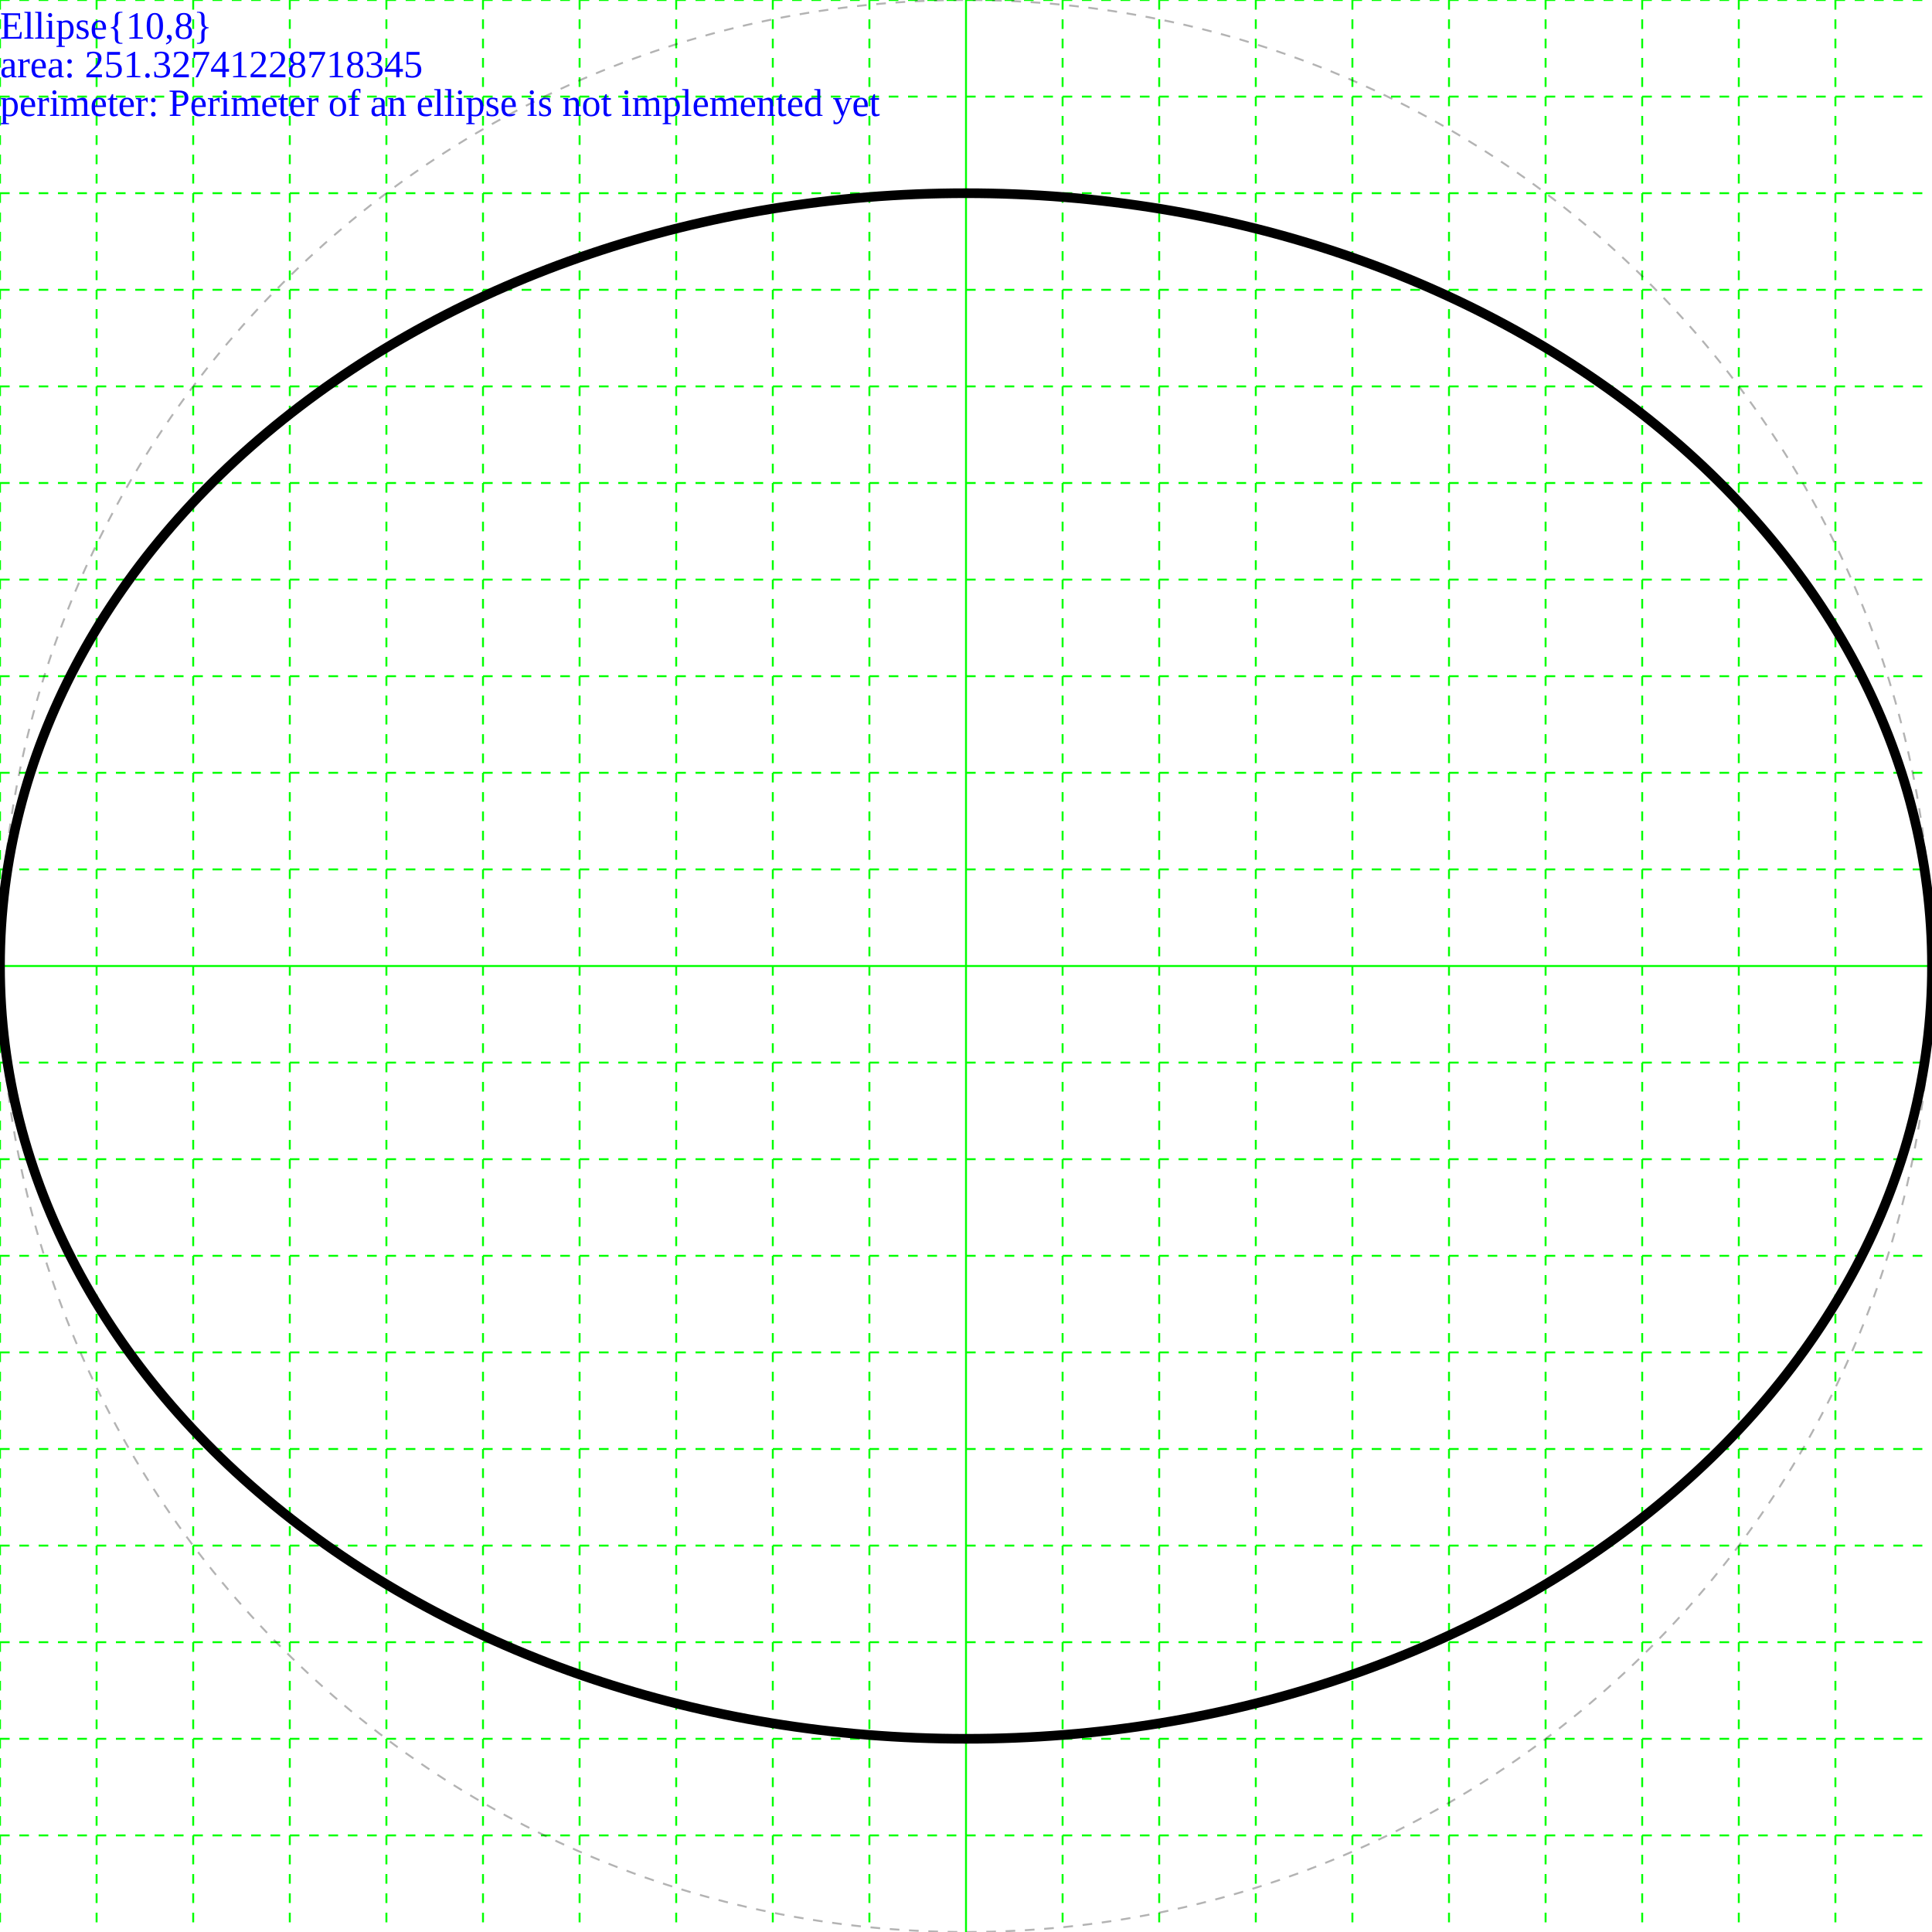
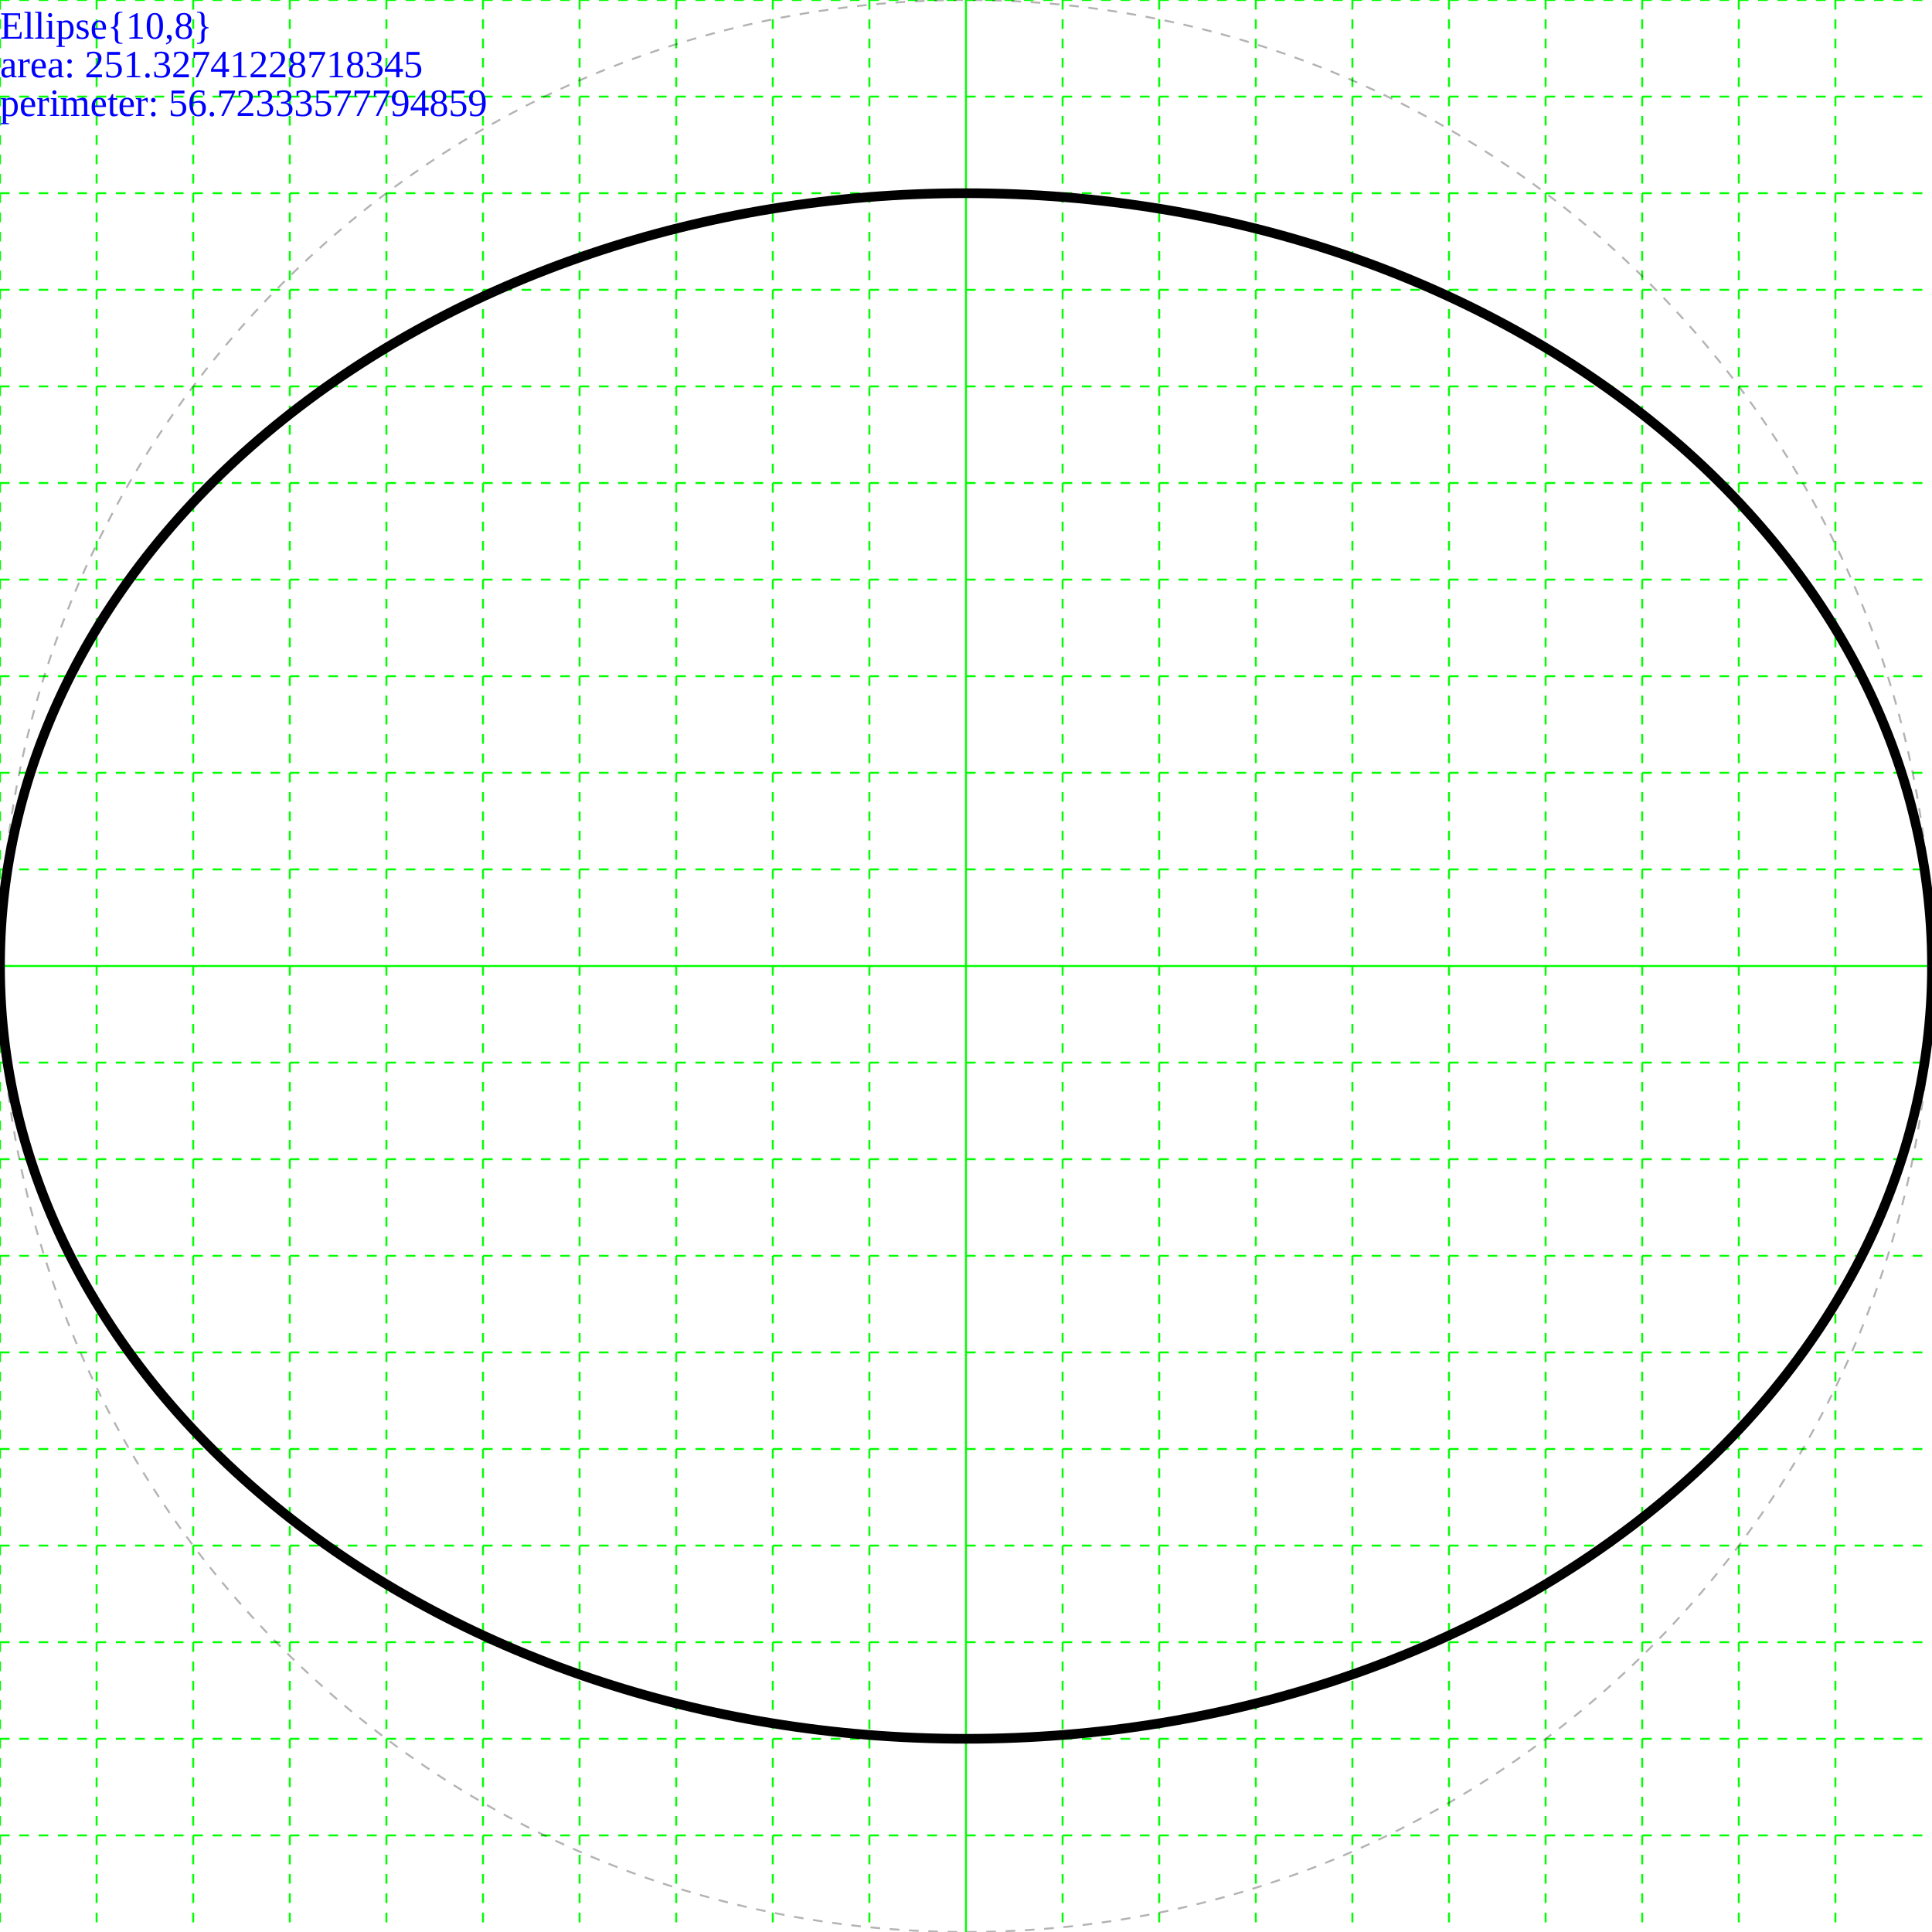
<svg xmlns="http://www.w3.org/2000/svg" height="200" width="200">
  <g id="grid">
    <line stroke="#00ff00" stroke-dasharray="1,1" stroke-width="0.2" x1="0" x2="0" y1="0" y2="200" />
    <line stroke="#00ff00" stroke-dasharray="1,1" stroke-width="0.2" x1="10" x2="10" y1="0" y2="200" />
    <line stroke="#00ff00" stroke-dasharray="1,1" stroke-width="0.2" x1="20" x2="20" y1="0" y2="200" />
    <line stroke="#00ff00" stroke-dasharray="1,1" stroke-width="0.2" x1="30" x2="30" y1="0" y2="200" />
    <line stroke="#00ff00" stroke-dasharray="1,1" stroke-width="0.2" x1="40" x2="40" y1="0" y2="200" />
    <line stroke="#00ff00" stroke-dasharray="1,1" stroke-width="0.2" x1="50" x2="50" y1="0" y2="200" />
    <line stroke="#00ff00" stroke-dasharray="1,1" stroke-width="0.2" x1="60" x2="60" y1="0" y2="200" />
    <line stroke="#00ff00" stroke-dasharray="1,1" stroke-width="0.2" x1="70" x2="70" y1="0" y2="200" />
    <line stroke="#00ff00" stroke-dasharray="1,1" stroke-width="0.2" x1="80" x2="80" y1="0" y2="200" />
    <line stroke="#00ff00" stroke-dasharray="1,1" stroke-width="0.2" x1="90" x2="90" y1="0" y2="200" />
    <line stroke="#00ff00" stroke-width="0.2" x1="100" x2="100" y1="0" y2="200" />
    <line stroke="#00ff00" stroke-dasharray="1,1" stroke-width="0.2" x1="110" x2="110" y1="0" y2="200" />
    <line stroke="#00ff00" stroke-dasharray="1,1" stroke-width="0.2" x1="120" x2="120" y1="0" y2="200" />
    <line stroke="#00ff00" stroke-dasharray="1,1" stroke-width="0.2" x1="130" x2="130" y1="0" y2="200" />
    <line stroke="#00ff00" stroke-dasharray="1,1" stroke-width="0.2" x1="140" x2="140" y1="0" y2="200" />
    <line stroke="#00ff00" stroke-dasharray="1,1" stroke-width="0.2" x1="150" x2="150" y1="0" y2="200" />
    <line stroke="#00ff00" stroke-dasharray="1,1" stroke-width="0.2" x1="160" x2="160" y1="0" y2="200" />
    <line stroke="#00ff00" stroke-dasharray="1,1" stroke-width="0.2" x1="170" x2="170" y1="0" y2="200" />
    <line stroke="#00ff00" stroke-dasharray="1,1" stroke-width="0.2" x1="180" x2="180" y1="0" y2="200" />
    <line stroke="#00ff00" stroke-dasharray="1,1" stroke-width="0.2" x1="190" x2="190" y1="0" y2="200" />
    <line stroke="#00ff00" stroke-dasharray="1,1" stroke-width="0.2" x1="0" x2="200" y1="0" y2="0" />
    <line stroke="#00ff00" stroke-dasharray="1,1" stroke-width="0.2" x1="0" x2="200" y1="10" y2="10" />
    <line stroke="#00ff00" stroke-dasharray="1,1" stroke-width="0.2" x1="0" x2="200" y1="20" y2="20" />
    <line stroke="#00ff00" stroke-dasharray="1,1" stroke-width="0.2" x1="0" x2="200" y1="30" y2="30" />
    <line stroke="#00ff00" stroke-dasharray="1,1" stroke-width="0.2" x1="0" x2="200" y1="40" y2="40" />
    <line stroke="#00ff00" stroke-dasharray="1,1" stroke-width="0.2" x1="0" x2="200" y1="50" y2="50" />
    <line stroke="#00ff00" stroke-dasharray="1,1" stroke-width="0.2" x1="0" x2="200" y1="60" y2="60" />
    <line stroke="#00ff00" stroke-dasharray="1,1" stroke-width="0.2" x1="0" x2="200" y1="70" y2="70" />
    <line stroke="#00ff00" stroke-dasharray="1,1" stroke-width="0.2" x1="0" x2="200" y1="80" y2="80" />
    <line stroke="#00ff00" stroke-dasharray="1,1" stroke-width="0.2" x1="0" x2="200" y1="90" y2="90" />
    <line stroke="#00ff00" stroke-width="0.2" x1="0" x2="200" y1="100" y2="100" />
    <line stroke="#00ff00" stroke-dasharray="1,1" stroke-width="0.2" x1="0" x2="200" y1="110" y2="110" />
    <line stroke="#00ff00" stroke-dasharray="1,1" stroke-width="0.2" x1="0" x2="200" y1="120" y2="120" />
    <line stroke="#00ff00" stroke-dasharray="1,1" stroke-width="0.2" x1="0" x2="200" y1="130" y2="130" />
    <line stroke="#00ff00" stroke-dasharray="1,1" stroke-width="0.2" x1="0" x2="200" y1="140" y2="140" />
    <line stroke="#00ff00" stroke-dasharray="1,1" stroke-width="0.2" x1="0" x2="200" y1="150" y2="150" />
    <line stroke="#00ff00" stroke-dasharray="1,1" stroke-width="0.2" x1="0" x2="200" y1="160" y2="160" />
    <line stroke="#00ff00" stroke-dasharray="1,1" stroke-width="0.2" x1="0" x2="200" y1="170" y2="170" />
    <line stroke="#00ff00" stroke-dasharray="1,1" stroke-width="0.2" x1="0" x2="200" y1="180" y2="180" />
    <line stroke="#00ff00" stroke-dasharray="1,1" stroke-width="0.2" x1="0" x2="200" y1="190" y2="190" />
  </g>
  <g>
    <ellipse cx="100.0" cy="100.0" fill="none" rx="100.0" ry="80.0" stroke="black" stroke-width="1" />
    <circle cx="100.0" cy="100.0" fill="none" r="100.0" stroke="black" stroke-dasharray="1,1" stroke-opacity="0.3" stroke-width="0.2" />
    <text fill="blue" font-size="4.0" id="info" x="0" y="0">
      <tspan dy="4.0" x="0">Ellipse{10,8}</tspan>
      <tspan dy="4.0" x="0">area: 251.32741228718345</tspan>
-       <tspan dy="4.0" x="0">perimeter: Perimeter of an ellipse is not implemented yet</tspan>
+       <tspan dy="4.0" x="0">perimeter: 56.72333577794859</tspan>
    </text>
  </g>
</svg>
